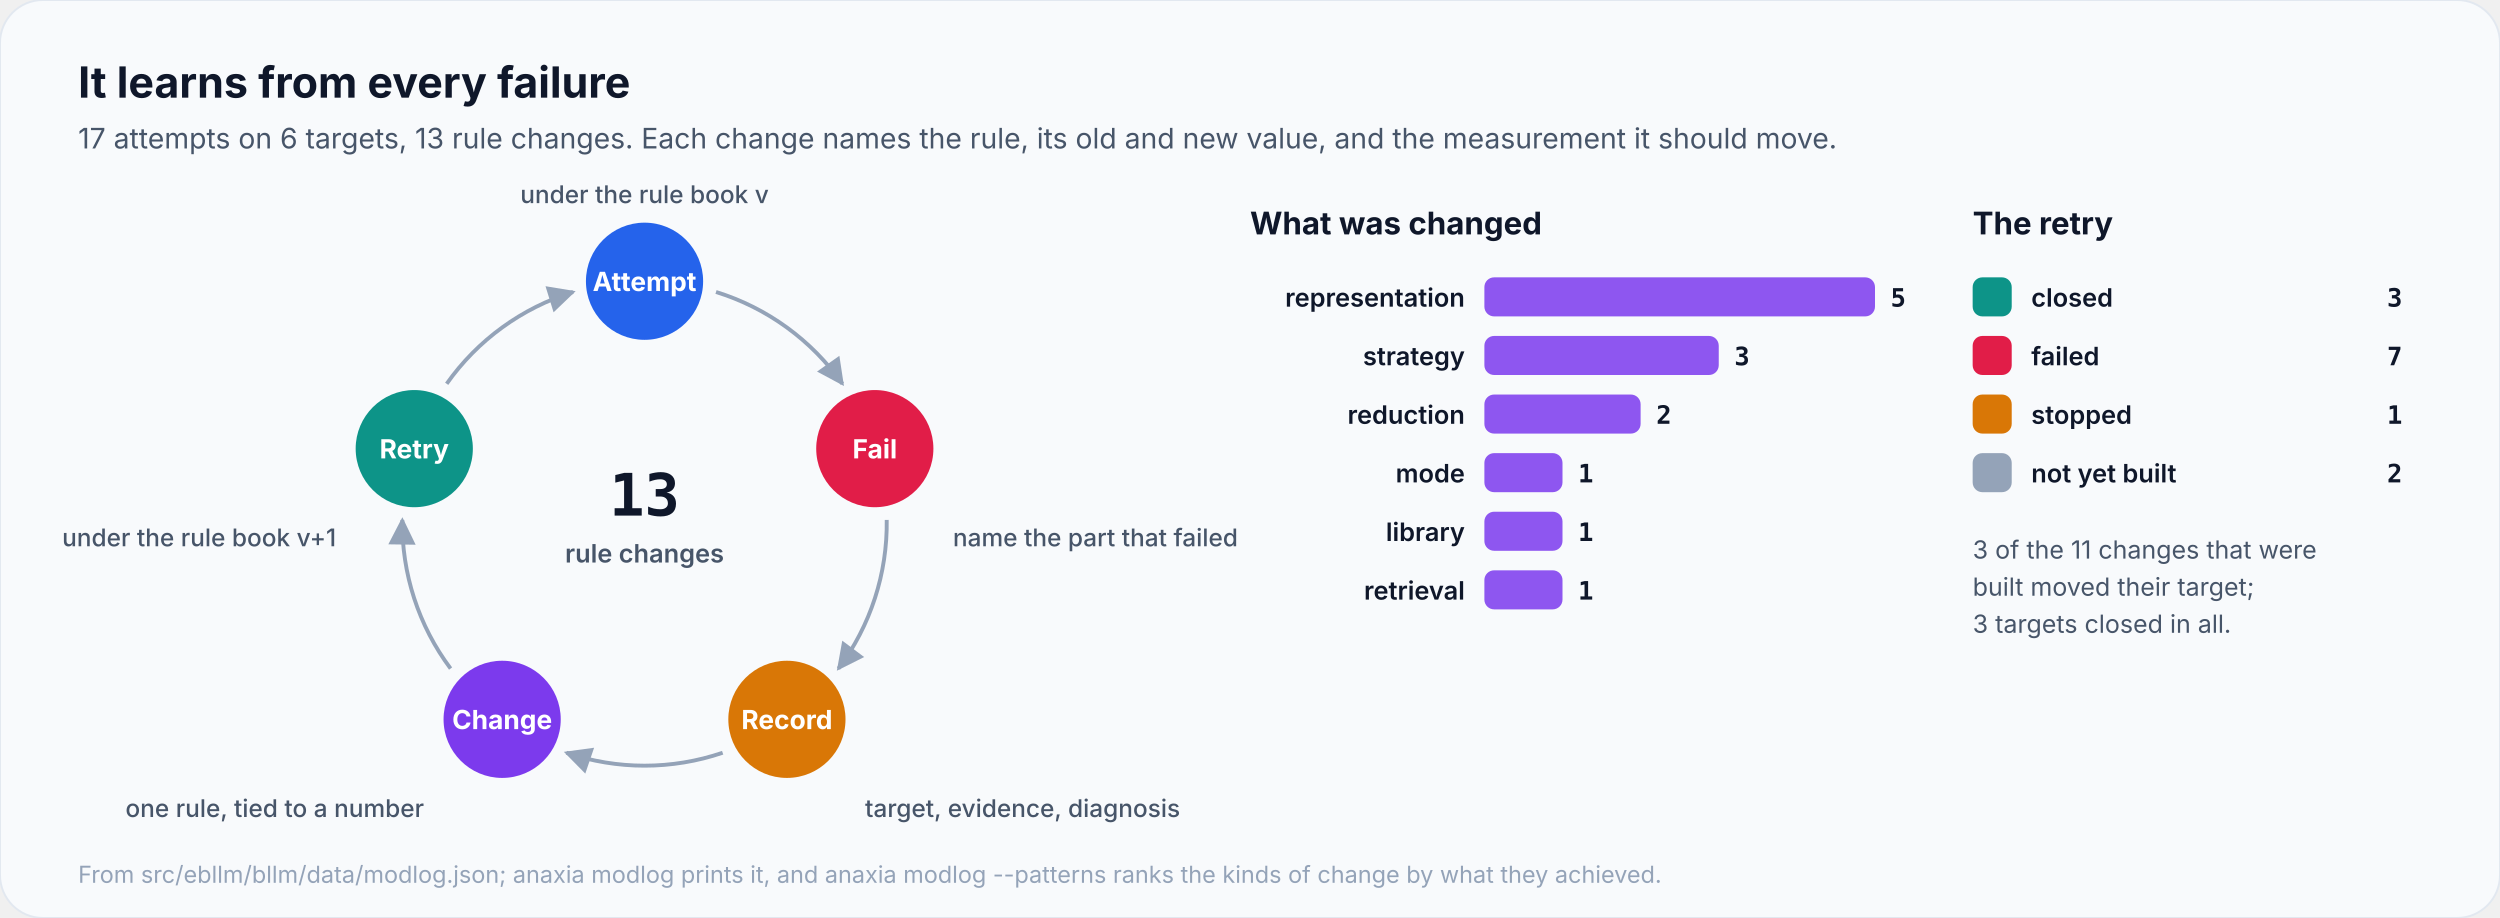
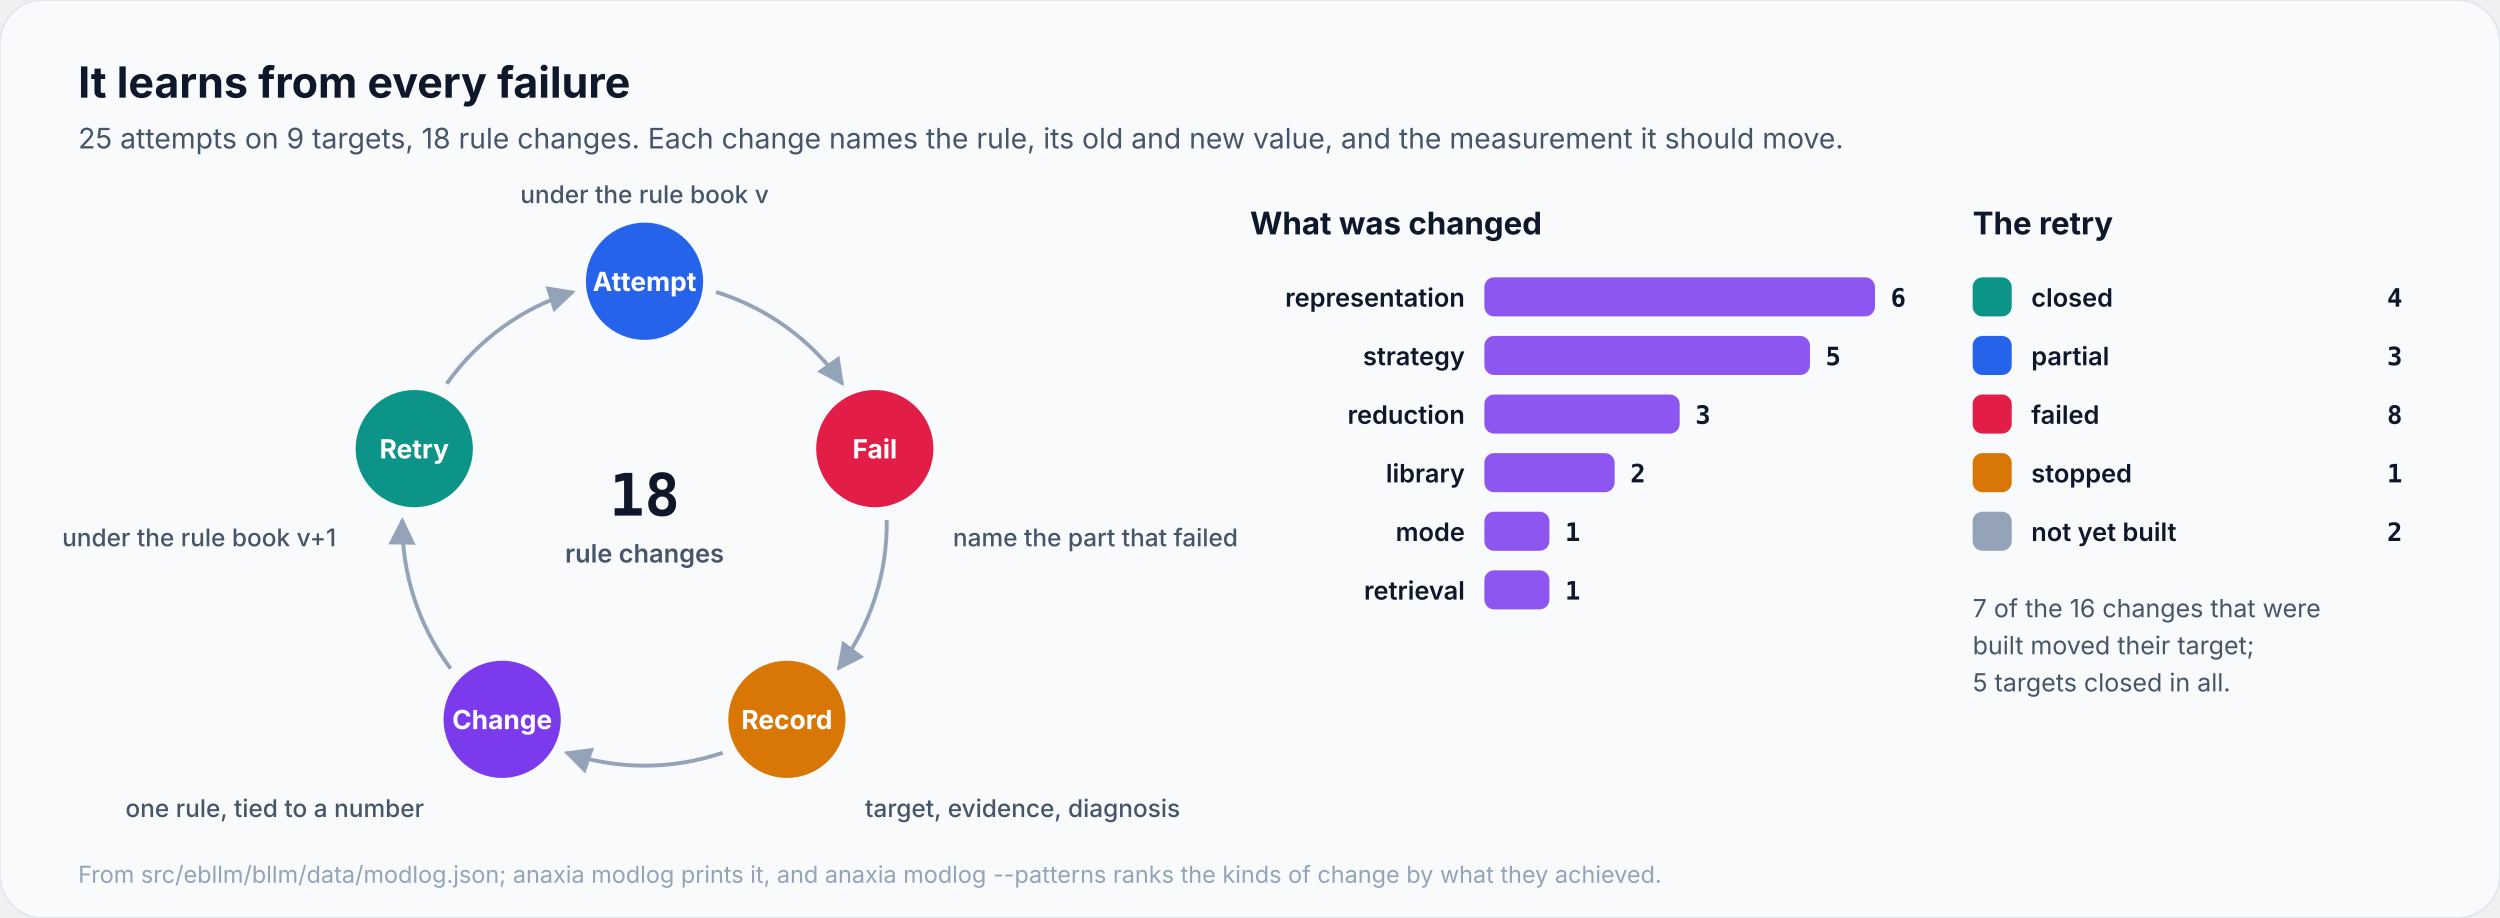
<svg xmlns="http://www.w3.org/2000/svg" viewBox="0 0 1280 470" width="1280" height="470" role="img" aria-label="The learn-from-failure loop of Anaxia and what its changes did">
  <defs>
    <marker id="ar" viewBox="0 0 10 10" refX="9" refY="5" markerWidth="7" markerHeight="7" orient="auto-start-reverse">
      <path d="M0,0 L10,5 L0,10 z" fill="#94a3b8" />
    </marker>
  </defs>
  <rect width="1280" height="470" rx="22" fill="#f8fafc" stroke="#e2e8f0" />
  <text x="40.0" y="50.0" font-family="Inter, 'Segoe UI', Roboto, Helvetica, Arial, sans-serif" font-size="22" font-weight="700" fill="#0f172a" text-anchor="start">It learns from every failure</text>
-   <text x="40.0" y="76.0" font-family="Inter, 'Segoe UI', Roboto, Helvetica, Arial, sans-serif" font-size="14.5" font-weight="400" fill="#475569" text-anchor="start">17 attempts on 6 targets, 13 rule changes. Each change names the rule, its old and new value, and the measurement it should move.</text>
+   <text x="40.0" y="76.0" font-family="Inter, 'Segoe UI', Roboto, Helvetica, Arial, sans-serif" font-size="14.5" font-weight="400" fill="#475569" text-anchor="start">25 attempts on 9 targets, 18 rule changes. Each change names the rule, its old and new value, and the measurement it should move.</text>
  <path d="M366.6,149.5 A124,124 0 0 1 431.3,196.5" fill="none" stroke="#94a3b8" stroke-width="2" marker-end="url(#ar)" />
  <path d="M454.0,266.2 A124,124 0 0 1 429.3,342.3" fill="none" stroke="#94a3b8" stroke-width="2" marker-end="url(#ar)" />
  <path d="M370.0,385.4 A124,124 0 0 1 290.0,385.4" fill="none" stroke="#94a3b8" stroke-width="2" marker-end="url(#ar)" />
  <path d="M230.7,342.3 A124,124 0 0 1 206.0,266.2" fill="none" stroke="#94a3b8" stroke-width="2" marker-end="url(#ar)" />
  <path d="M228.7,196.5 A124,124 0 0 1 293.4,149.5" fill="none" stroke="#94a3b8" stroke-width="2" marker-end="url(#ar)" />
  <circle cx="330.0" cy="144.0" r="30" fill="#2563eb" />
  <text x="330.0" y="149.0" font-family="Inter, 'Segoe UI', Roboto, Helvetica, Arial, sans-serif" font-size="13.5" font-weight="700" fill="#ffffff" text-anchor="middle">Attempt</text>
  <text x="330.0" y="104.0" font-family="Inter, 'Segoe UI', Roboto, Helvetica, Arial, sans-serif" font-size="12.5" font-weight="500" fill="#475569" text-anchor="middle">under the rule book v</text>
  <circle cx="447.9" cy="229.7" r="30" fill="#e11d48" />
  <text x="447.9" y="234.7" font-family="Inter, 'Segoe UI', Roboto, Helvetica, Arial, sans-serif" font-size="13.5" font-weight="700" fill="#ffffff" text-anchor="middle">Fail</text>
  <text x="487.9" y="279.7" font-family="Inter, 'Segoe UI', Roboto, Helvetica, Arial, sans-serif" font-size="12.5" font-weight="500" fill="#475569" text-anchor="start">name the part that failed</text>
  <circle cx="402.9" cy="368.3" r="30" fill="#d97706" />
  <text x="402.9" y="373.3" font-family="Inter, 'Segoe UI', Roboto, Helvetica, Arial, sans-serif" font-size="13.5" font-weight="700" fill="#ffffff" text-anchor="middle">Record</text>
  <text x="442.9" y="418.3" font-family="Inter, 'Segoe UI', Roboto, Helvetica, Arial, sans-serif" font-size="12.5" font-weight="500" fill="#475569" text-anchor="start">target, evidence, diagnosis</text>
  <circle cx="257.1" cy="368.3" r="30" fill="#7c3aed" />
  <text x="257.1" y="373.3" font-family="Inter, 'Segoe UI', Roboto, Helvetica, Arial, sans-serif" font-size="13.5" font-weight="700" fill="#ffffff" text-anchor="middle">Change</text>
  <text x="217.1" y="418.3" font-family="Inter, 'Segoe UI', Roboto, Helvetica, Arial, sans-serif" font-size="12.5" font-weight="500" fill="#475569" text-anchor="end">one rule, tied to a number</text>
  <circle cx="212.1" cy="229.7" r="30" fill="#0d9488" />
  <text x="212.1" y="234.7" font-family="Inter, 'Segoe UI', Roboto, Helvetica, Arial, sans-serif" font-size="13.5" font-weight="700" fill="#ffffff" text-anchor="middle">Retry</text>
  <text x="172.1" y="279.7" font-family="Inter, 'Segoe UI', Roboto, Helvetica, Arial, sans-serif" font-size="12.5" font-weight="500" fill="#475569" text-anchor="end">under the rule book v+1</text>
-   <text x="330.0" y="264.0" font-family="'JetBrains Mono', 'SFMono-Regular', Menlo, Consolas, monospace" font-size="30" font-weight="700" fill="#0f172a" text-anchor="middle">13</text>
+   <text x="330.0" y="264.0" font-family="'JetBrains Mono', 'SFMono-Regular', Menlo, Consolas, monospace" font-size="30" font-weight="700" fill="#0f172a" text-anchor="middle">18</text>
  <text x="330.0" y="288.0" font-family="Inter, 'Segoe UI', Roboto, Helvetica, Arial, sans-serif" font-size="13" font-weight="600" fill="#475569" text-anchor="middle">rule changes</text>
  <text x="640.0" y="120.0" font-family="Inter, 'Segoe UI', Roboto, Helvetica, Arial, sans-serif" font-size="16" font-weight="700" fill="#0f172a" text-anchor="start">What was changed</text>
  <text x="750.0" y="157.0" font-family="Inter, 'Segoe UI', Roboto, Helvetica, Arial, sans-serif" font-size="13" font-weight="600" fill="#0f172a" text-anchor="end">representation</text>
  <rect x="760" y="142" width="200.0" height="20" rx="5" fill="#7c3aed" fill-opacity="0.85" />
-   <text x="968.0" y="157.0" font-family="'JetBrains Mono', 'SFMono-Regular', Menlo, Consolas, monospace" font-size="13" font-weight="700" fill="#0f172a" text-anchor="start">5</text>
+   <text x="968.0" y="157.0" font-family="'JetBrains Mono', 'SFMono-Regular', Menlo, Consolas, monospace" font-size="13" font-weight="700" fill="#0f172a" text-anchor="start">6</text>
  <text x="750.0" y="187.0" font-family="Inter, 'Segoe UI', Roboto, Helvetica, Arial, sans-serif" font-size="13" font-weight="600" fill="#0f172a" text-anchor="end">strategy</text>
-   <rect x="760" y="172" width="120.0" height="20" rx="5" fill="#7c3aed" fill-opacity="0.85" />
-   <text x="888.0" y="187.0" font-family="'JetBrains Mono', 'SFMono-Regular', Menlo, Consolas, monospace" font-size="13" font-weight="700" fill="#0f172a" text-anchor="start">3</text>
+   <rect x="760" y="172" width="166.7" height="20" rx="5" fill="#7c3aed" fill-opacity="0.85" />
+   <text x="934.7" y="187.0" font-family="'JetBrains Mono', 'SFMono-Regular', Menlo, Consolas, monospace" font-size="13" font-weight="700" fill="#0f172a" text-anchor="start">5</text>
  <text x="750.0" y="217.0" font-family="Inter, 'Segoe UI', Roboto, Helvetica, Arial, sans-serif" font-size="13" font-weight="600" fill="#0f172a" text-anchor="end">reduction</text>
-   <rect x="760" y="202" width="80.0" height="20" rx="5" fill="#7c3aed" fill-opacity="0.85" />
-   <text x="848.0" y="217.0" font-family="'JetBrains Mono', 'SFMono-Regular', Menlo, Consolas, monospace" font-size="13" font-weight="700" fill="#0f172a" text-anchor="start">2</text>
-   <text x="750.0" y="247.0" font-family="Inter, 'Segoe UI', Roboto, Helvetica, Arial, sans-serif" font-size="13" font-weight="600" fill="#0f172a" text-anchor="end">mode</text>
-   <rect x="760" y="232" width="40.0" height="20" rx="5" fill="#7c3aed" fill-opacity="0.85" />
-   <text x="808.0" y="247.0" font-family="'JetBrains Mono', 'SFMono-Regular', Menlo, Consolas, monospace" font-size="13" font-weight="700" fill="#0f172a" text-anchor="start">1</text>
-   <text x="750.0" y="277.0" font-family="Inter, 'Segoe UI', Roboto, Helvetica, Arial, sans-serif" font-size="13" font-weight="600" fill="#0f172a" text-anchor="end">library</text>
-   <rect x="760" y="262" width="40.0" height="20" rx="5" fill="#7c3aed" fill-opacity="0.85" />
-   <text x="808.0" y="277.0" font-family="'JetBrains Mono', 'SFMono-Regular', Menlo, Consolas, monospace" font-size="13" font-weight="700" fill="#0f172a" text-anchor="start">1</text>
+   <rect x="760" y="202" width="100.0" height="20" rx="5" fill="#7c3aed" fill-opacity="0.85" />
+   <text x="868.0" y="217.0" font-family="'JetBrains Mono', 'SFMono-Regular', Menlo, Consolas, monospace" font-size="13" font-weight="700" fill="#0f172a" text-anchor="start">3</text>
+   <text x="750.0" y="247.0" font-family="Inter, 'Segoe UI', Roboto, Helvetica, Arial, sans-serif" font-size="13" font-weight="600" fill="#0f172a" text-anchor="end">library</text>
+   <rect x="760" y="232" width="66.7" height="20" rx="5" fill="#7c3aed" fill-opacity="0.85" />
+   <text x="834.7" y="247.0" font-family="'JetBrains Mono', 'SFMono-Regular', Menlo, Consolas, monospace" font-size="13" font-weight="700" fill="#0f172a" text-anchor="start">2</text>
+   <text x="750.0" y="277.0" font-family="Inter, 'Segoe UI', Roboto, Helvetica, Arial, sans-serif" font-size="13" font-weight="600" fill="#0f172a" text-anchor="end">mode</text>
+   <rect x="760" y="262" width="33.3" height="20" rx="5" fill="#7c3aed" fill-opacity="0.85" />
+   <text x="801.3" y="277.0" font-family="'JetBrains Mono', 'SFMono-Regular', Menlo, Consolas, monospace" font-size="13" font-weight="700" fill="#0f172a" text-anchor="start">1</text>
  <text x="750.0" y="307.0" font-family="Inter, 'Segoe UI', Roboto, Helvetica, Arial, sans-serif" font-size="13" font-weight="600" fill="#0f172a" text-anchor="end">retrieval</text>
-   <rect x="760" y="292" width="40.0" height="20" rx="5" fill="#7c3aed" fill-opacity="0.85" />
-   <text x="808.0" y="307.0" font-family="'JetBrains Mono', 'SFMono-Regular', Menlo, Consolas, monospace" font-size="13" font-weight="700" fill="#0f172a" text-anchor="start">1</text>
+   <rect x="760" y="292" width="33.3" height="20" rx="5" fill="#7c3aed" fill-opacity="0.85" />
+   <text x="801.3" y="307.0" font-family="'JetBrains Mono', 'SFMono-Regular', Menlo, Consolas, monospace" font-size="13" font-weight="700" fill="#0f172a" text-anchor="start">1</text>
  <text x="1010.0" y="120.0" font-family="Inter, 'Segoe UI', Roboto, Helvetica, Arial, sans-serif" font-size="16" font-weight="700" fill="#0f172a" text-anchor="start">The retry</text>
  <rect x="1010" y="142" width="20" height="20" rx="5" fill="#0d9488" />
  <text x="1040.0" y="157.0" font-family="Inter, 'Segoe UI', Roboto, Helvetica, Arial, sans-serif" font-size="13" font-weight="600" fill="#0f172a" text-anchor="start">closed</text>
-   <text x="1230.0" y="157.0" font-family="'JetBrains Mono', 'SFMono-Regular', Menlo, Consolas, monospace" font-size="13" font-weight="700" fill="#0f172a" text-anchor="end">3</text>
-   <rect x="1010" y="172" width="20" height="20" rx="5" fill="#e11d48" />
-   <text x="1040.0" y="187.0" font-family="Inter, 'Segoe UI', Roboto, Helvetica, Arial, sans-serif" font-size="13" font-weight="600" fill="#0f172a" text-anchor="start">failed</text>
-   <text x="1230.0" y="187.0" font-family="'JetBrains Mono', 'SFMono-Regular', Menlo, Consolas, monospace" font-size="13" font-weight="700" fill="#0f172a" text-anchor="end">7</text>
-   <rect x="1010" y="202" width="20" height="20" rx="5" fill="#d97706" />
-   <text x="1040.0" y="217.0" font-family="Inter, 'Segoe UI', Roboto, Helvetica, Arial, sans-serif" font-size="13" font-weight="600" fill="#0f172a" text-anchor="start">stopped</text>
-   <text x="1230.0" y="217.0" font-family="'JetBrains Mono', 'SFMono-Regular', Menlo, Consolas, monospace" font-size="13" font-weight="700" fill="#0f172a" text-anchor="end">1</text>
-   <rect x="1010" y="232" width="20" height="20" rx="5" fill="#94a3b8" />
-   <text x="1040.0" y="247.0" font-family="Inter, 'Segoe UI', Roboto, Helvetica, Arial, sans-serif" font-size="13" font-weight="600" fill="#0f172a" text-anchor="start">not yet built</text>
-   <text x="1230.0" y="247.0" font-family="'JetBrains Mono', 'SFMono-Regular', Menlo, Consolas, monospace" font-size="13" font-weight="700" fill="#0f172a" text-anchor="end">2</text>
-   <text x="1010.0" y="286.0" font-family="Inter, 'Segoe UI', Roboto, Helvetica, Arial, sans-serif" font-size="12.8" font-weight="400" fill="#475569" text-anchor="start">3 of the 11 changes that were</text>
-   <text x="1010.0" y="305.0" font-family="Inter, 'Segoe UI', Roboto, Helvetica, Arial, sans-serif" font-size="12.8" font-weight="400" fill="#475569" text-anchor="start">built moved their target;</text>
-   <text x="1010.0" y="324.0" font-family="Inter, 'Segoe UI', Roboto, Helvetica, Arial, sans-serif" font-size="12.8" font-weight="400" fill="#475569" text-anchor="start">3 targets closed in all.</text>
+   <text x="1230.0" y="157.0" font-family="'JetBrains Mono', 'SFMono-Regular', Menlo, Consolas, monospace" font-size="13" font-weight="700" fill="#0f172a" text-anchor="end">4</text>
+   <rect x="1010" y="172" width="20" height="20" rx="5" fill="#2563eb" />
+   <text x="1040.0" y="187.0" font-family="Inter, 'Segoe UI', Roboto, Helvetica, Arial, sans-serif" font-size="13" font-weight="600" fill="#0f172a" text-anchor="start">partial</text>
+   <text x="1230.0" y="187.0" font-family="'JetBrains Mono', 'SFMono-Regular', Menlo, Consolas, monospace" font-size="13" font-weight="700" fill="#0f172a" text-anchor="end">3</text>
+   <rect x="1010" y="202" width="20" height="20" rx="5" fill="#e11d48" />
+   <text x="1040.0" y="217.0" font-family="Inter, 'Segoe UI', Roboto, Helvetica, Arial, sans-serif" font-size="13" font-weight="600" fill="#0f172a" text-anchor="start">failed</text>
+   <text x="1230.0" y="217.0" font-family="'JetBrains Mono', 'SFMono-Regular', Menlo, Consolas, monospace" font-size="13" font-weight="700" fill="#0f172a" text-anchor="end">8</text>
+   <rect x="1010" y="232" width="20" height="20" rx="5" fill="#d97706" />
+   <text x="1040.0" y="247.0" font-family="Inter, 'Segoe UI', Roboto, Helvetica, Arial, sans-serif" font-size="13" font-weight="600" fill="#0f172a" text-anchor="start">stopped</text>
+   <text x="1230.0" y="247.0" font-family="'JetBrains Mono', 'SFMono-Regular', Menlo, Consolas, monospace" font-size="13" font-weight="700" fill="#0f172a" text-anchor="end">1</text>
+   <rect x="1010" y="262" width="20" height="20" rx="5" fill="#94a3b8" />
+   <text x="1040.0" y="277.0" font-family="Inter, 'Segoe UI', Roboto, Helvetica, Arial, sans-serif" font-size="13" font-weight="600" fill="#0f172a" text-anchor="start">not yet built</text>
+   <text x="1230.0" y="277.0" font-family="'JetBrains Mono', 'SFMono-Regular', Menlo, Consolas, monospace" font-size="13" font-weight="700" fill="#0f172a" text-anchor="end">2</text>
+   <text x="1010.0" y="316.0" font-family="Inter, 'Segoe UI', Roboto, Helvetica, Arial, sans-serif" font-size="12.8" font-weight="400" fill="#475569" text-anchor="start">7 of the 16 changes that were</text>
+   <text x="1010.0" y="335.0" font-family="Inter, 'Segoe UI', Roboto, Helvetica, Arial, sans-serif" font-size="12.8" font-weight="400" fill="#475569" text-anchor="start">built moved their target;</text>
+   <text x="1010.0" y="354.0" font-family="Inter, 'Segoe UI', Roboto, Helvetica, Arial, sans-serif" font-size="12.8" font-weight="400" fill="#475569" text-anchor="start">5 targets closed in all.</text>
  <text x="40.0" y="452.0" font-family="Inter, 'Segoe UI', Roboto, Helvetica, Arial, sans-serif" font-size="12" font-weight="400" fill="#94a3b8" text-anchor="start">From src/ebllm/bllm/data/modlog.json; anaxia modlog prints it, and anaxia modlog --patterns ranks the kinds of change by what they achieved.</text>
</svg>
